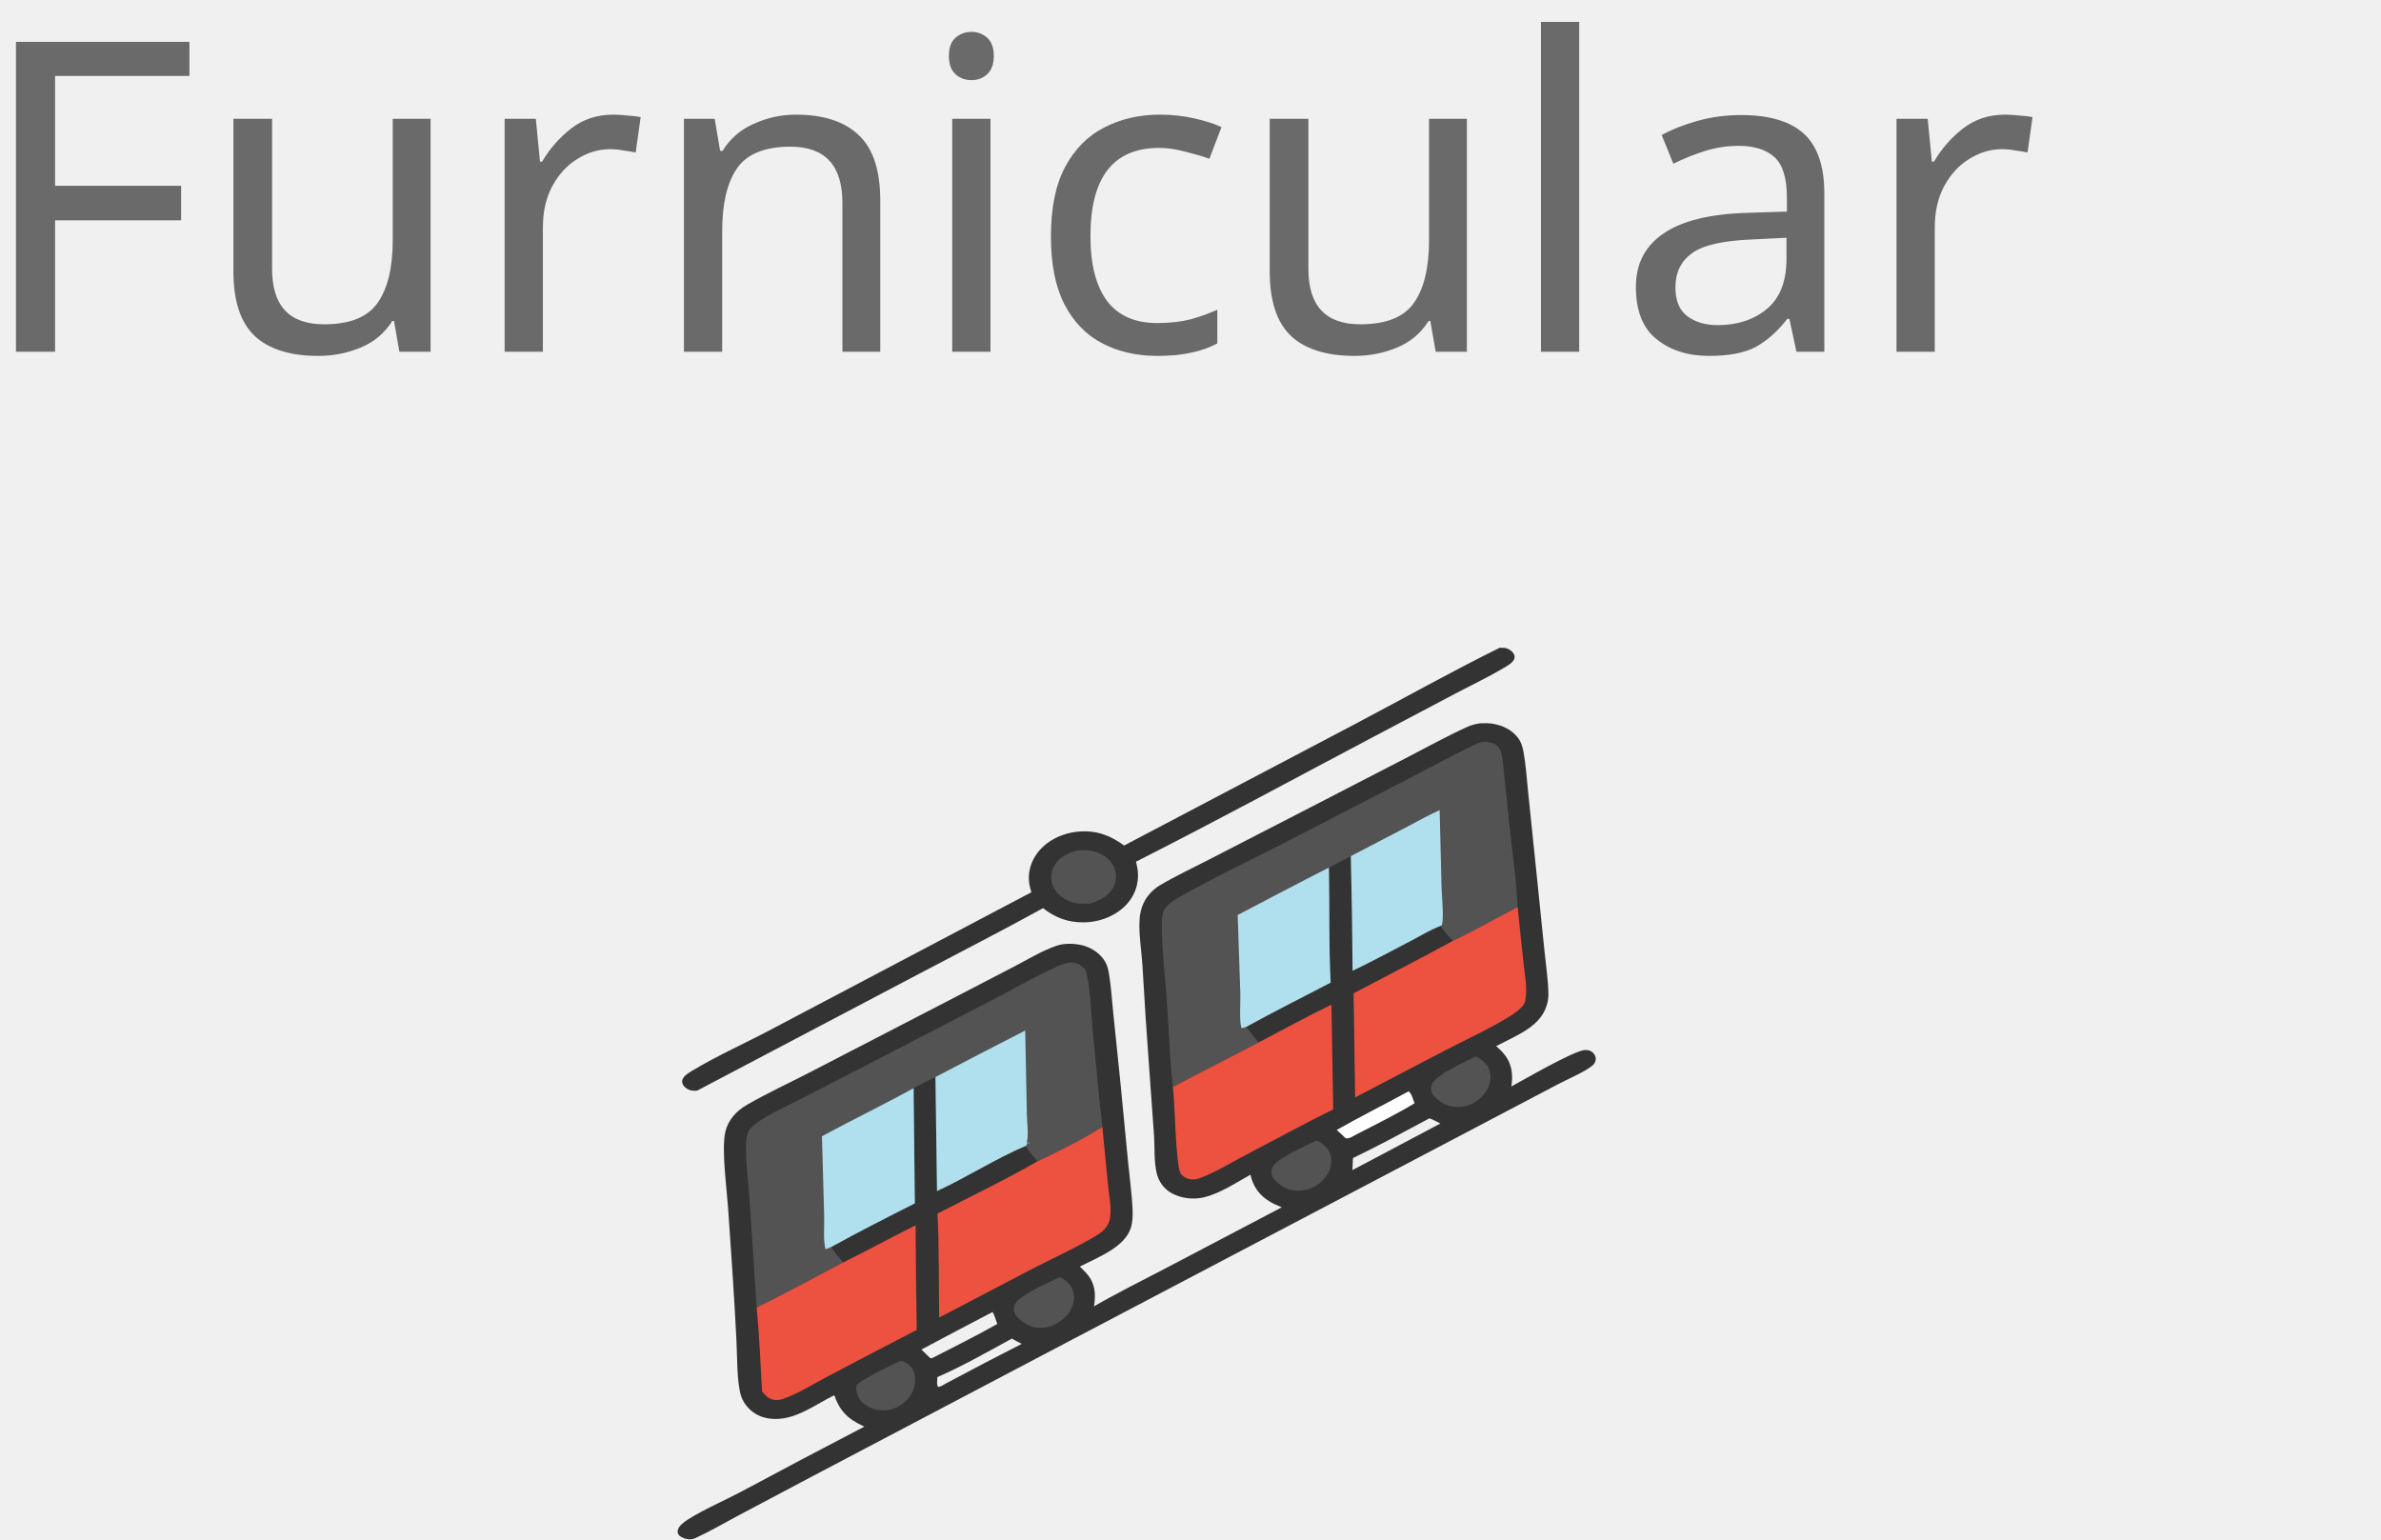
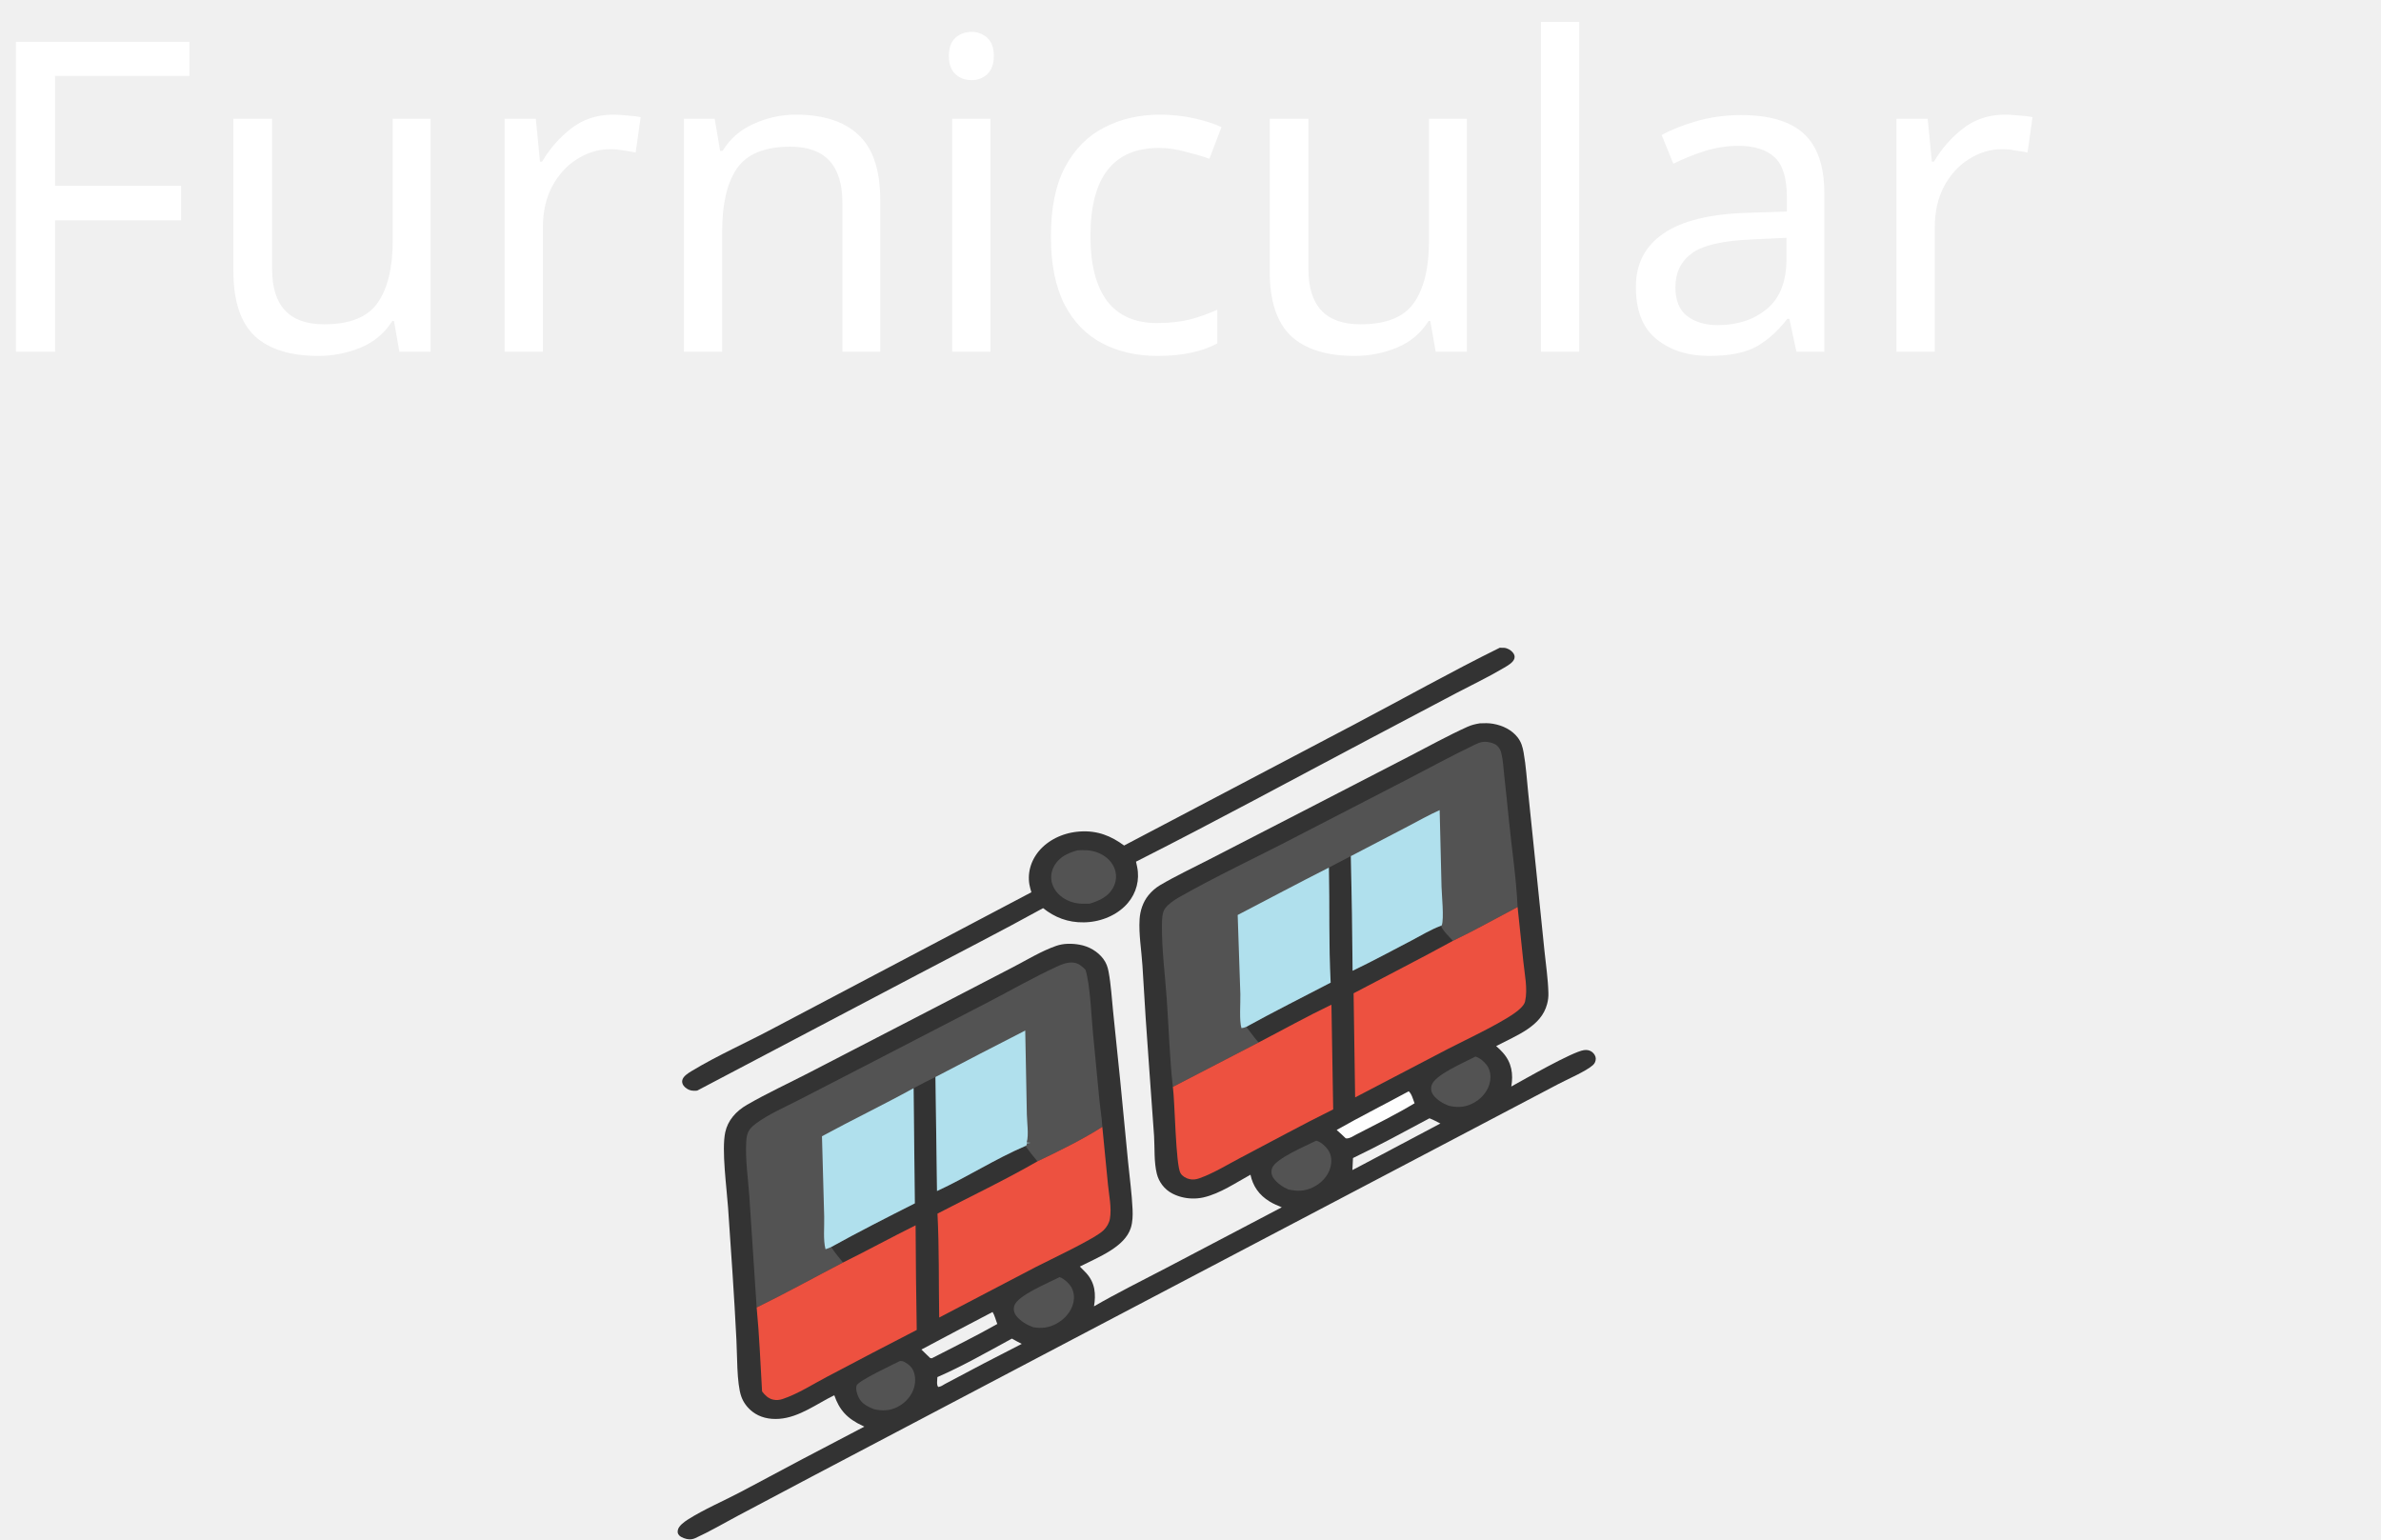
<svg xmlns="http://www.w3.org/2000/svg" width="89.435mm" height="57.822mm" viewBox="0 0 89.435 57.822" version="1.1" id="svg1">
  <defs id="defs1" />
  <g id="layer1" transform="translate(-38.31062,-80.70923)">
    <g id="g18" transform="matrix(0.07704383,0,0,0.06495093,40.7732,89.00329)">
      <path fill="#333333" d="m 689.516,290.619 c 2.192,-0.129 4.329,-0.178 6.492,0.271 4.891,1.017 9.199,3.668 11.951,7.883 1.767,2.707 2.401,5.489 2.885,8.63 1.186,7.702 1.56,15.701 2.26,23.47 l 3.955,45.357 3.95,45.835 c 0.69,8.081 1.764,16.359 1.934,24.456 q 0.1,3.267 -0.636,6.452 c -2.889,12.968 -14.59,17.933 -24.839,24.311 q 1.742,1.731 3.212,3.698 c 4.469,5.883 5.174,12.591 4.183,19.667 6.496,-4.219 29.789,-20.133 35.428,-21.036 1.529,-0.245 2.834,0.057 3.989,1.118 0.965,0.886 1.759,2.422 1.758,3.751 -10e-4,1.4 -0.397,2.731 -1.36,3.77 -3.321,3.58 -12.484,8.212 -17.01,11.056 l -48.387,30.189 -202.516,126.249 -113.157,70.645 -36.069,22.671 c -6.694,4.222 -13.539,9.005 -20.482,12.756 -0.929,0.502 -1.937,0.774 -3.005,0.721 -1.55,-0.077 -3.928,-1.051 -4.907,-2.308 -0.779,-1 -0.837,-1.977 -0.608,-3.173 0.445,-2.328 3.062,-4.614 4.839,-5.954 7.965,-6.007 17.505,-10.771 25.985,-16.104 q 29.92,-19.028 60.093,-37.652 L 388.811,697 c -7.866,-4.312 -11.553,-9.322 -14.028,-17.788 -8.337,4.758 -16.991,12.792 -26.881,13.638 -4.85,0.415 -9.39,-0.809 -13.019,-4.133 q -0.966,-0.898 -1.803,-1.918 -0.837,-1.02 -1.529,-2.143 -0.692,-1.123 -1.227,-2.329 -0.535,-1.206 -0.903,-2.473 c -2.261,-7.648 -1.93,-24.204 -2.356,-32.73 -1.067,-25.489 -2.598,-51.002 -4.07,-76.473 -0.645,-11.164 -3.24,-33.371 -1.361,-43.576 1.231,-6.687 5.057,-12.047 10.628,-15.863 9.704,-6.648 20.276,-12.431 30.32,-18.585 l 62.252,-38.186 37.136,-22.847 c 6.744,-4.148 13.752,-9.274 21.049,-12.29 3.541,-1.463 7.542,-1.442 11.258,-0.682 4.806,0.982 9.003,4.05 11.63,8.172 1.504,2.361 2.172,4.723 2.605,7.453 1.195,7.534 1.539,15.382 2.207,22.985 l 3.462,39.939 3.854,47.235 c 0.755,9.093 1.834,18.264 2.177,27.374 0.127,3.379 0.033,7.279 -0.833,10.556 -2.954,11.19 -15.773,16.945 -24.868,22.439 q 1.613,1.837 3.114,3.767 c 4.416,5.786 4.745,12.349 3.783,19.249 11.366,-7.807 23.401,-14.848 35.117,-22.129 l 56.432,-35.148 c -1.969,-0.948 -4.008,-1.979 -5.792,-3.251 -5.429,-3.873 -8.293,-9.136 -9.473,-15.597 -6.922,4.495 -14.875,10.938 -22.853,13.107 q -0.477,0.127 -0.959,0.23 -0.483,0.102 -0.97,0.18 -0.487,0.079 -0.978,0.132 -0.49,0.054 -0.983,0.082 -0.492,0.029 -0.985,0.033 -0.494,0.003 -0.987,-0.018 -0.493,-0.021 -0.984,-0.067 -0.491,-0.046 -0.979,-0.117 -0.489,-0.071 -0.973,-0.166 -0.484,-0.095 -0.962,-0.215 -0.479,-0.12 -0.951,-0.263 -0.472,-0.144 -0.936,-0.312 -0.464,-0.167 -0.919,-0.358 -0.455,-0.19 -0.9,-0.403 -0.445,-0.214 -0.878,-0.449 -0.434,-0.236 -0.855,-0.493 c -3.998,-2.401 -6.618,-6.854 -7.58,-11.334 -1.475,-6.867 -0.997,-14.962 -1.374,-22.026 l -2.302,-38.006 q -1.904,-30.244 -3.363,-60.513 c -0.464,-8.788 -1.847,-18.014 -1.39,-26.77 0.251,-4.811 1.597,-9.935 4.361,-13.921 1.559,-2.249 3.394,-4.212 5.634,-5.783 7.585,-5.319 15.909,-9.94 23.816,-14.783 l 46.367,-28.313 51.26,-31.39 c 9.392,-5.738 18.732,-11.916 28.425,-17.111 1.955,-1.048 3.854,-1.577 6.022,-2 z m -61.847,251.414 -0.277,6.937 3.942,-2.437 38.94,-24.478 c -1.734,-1.022 -3.475,-2.196 -5.311,-3.013 -12.305,7.805 -24.638,15.772 -37.294,22.991 z m -175.717,89.03 q -17.405,10.767 -34.699,21.714 l 4.247,4.873 0.8,0.196 c 10.661,-6.529 21.606,-12.881 31.964,-19.866 -0.712,-2.042 -1.308,-5.113 -2.312,-6.917 z m -26.903,37.647 c -0.023,1.591 -0.517,4.513 0.418,5.732 1.363,-0.267 2.223,-0.975 3.312,-1.777 q 18.564,-11.795 37.394,-23.161 c -1.593,-1.005 -3.269,-1.958 -4.797,-3.054 -11.807,7.603 -23.863,15.821 -36.327,22.26 z" id="path1" />
      <path fill="#535353" d="m 539.856,500.879 c -1.601,-16.865 -1.989,-34.041 -2.99,-50.967 -0.837,-14.155 -2.487,-28.778 -2.332,-42.936 0.031,-2.796 0.033,-7.052 1.59,-9.418 1.675,-2.546 4.162,-4.589 6.668,-6.284 18.135,-12.259 37.661,-23.003 56.291,-34.527 l 54.408,-33.301 c 11.047,-6.772 22.005,-13.886 33.26,-20.303 1.261,-0.718 2.684,-1.531 4.138,-1.763 2.055,-0.328 5.099,0.44 6.67,1.8 1.253,1.083 2.052,2.888 2.388,4.468 0.925,4.338 1.078,9.06 1.495,13.488 q 1.186,12.686 2.235,25.383 c 1.408,16.683 3.609,33.621 4.248,50.337 -10.454,6.538 -20.831,13.476 -31.543,19.565 -2.022,-2.762 -4.662,-5.474 -5.848,-8.707 -4.819,2.073 -9.601,5.574 -14.068,8.338 -9.617,5.948 -19.156,12.084 -28.985,17.674 q -0.179,-33.16 -0.855,-66.313 -5.327,3.348 -10.699,6.624 c 0.405,22.114 -0.117,44.478 0.857,66.546 -13.731,8.463 -27.621,16.748 -41.126,25.562 1.969,2.974 3.832,6.213 5.998,9.034 z" id="path2" />
      <path fill="#b0e0ed" d="m 571.458,401.459 c 14.808,-9.158 29.556,-18.436 44.469,-27.422 0.405,22.114 -0.117,44.478 0.857,66.546 -13.731,8.463 -27.621,16.748 -41.126,25.562 -0.819,0.435 -1.436,0.612 -2.352,0.749 -1.145,-4.079 -0.44,-14.87 -0.549,-19.63 z" id="path3" />
      <path fill="#b0e0ed" d="m 626.626,367.413 27.768,-17.166 c 5.109,-3.148 10.229,-6.638 15.534,-9.433 l 0.907,44.275 c 0.112,4.872 1.289,18.374 0.128,22.336 -0.117,0.075 -0.235,0.146 -0.349,0.223 -0.029,0.019 -0.054,0.044 -0.08,0.066 -4.819,2.073 -9.601,5.574 -14.068,8.338 -9.617,5.948 -19.156,12.084 -28.985,17.674 q -0.179,-33.16 -0.855,-66.313 z" id="path4" />
      <path fill="#535353" d="m 336.938,628.465 -3.564,-64.132 c -0.583,-10.334 -2.018,-21.266 -1.527,-31.56 0.231,-4.833 0.917,-7.326 4.672,-10.65 6.087,-5.388 13.944,-9.375 20.888,-13.62 l 36.38,-22.251 56.787,-34.855 c 10.896,-6.738 21.732,-14.098 32.979,-20.221 2.432,-1.324 4.946,-2.483 7.795,-2.18 2.609,0.277 4.283,2.289 5.899,4.126 2.321,8.509 2.887,27.462 3.683,36.991 l 3.095,38.202 c 0.428,5.225 1.212,10.448 1.437,15.682 -9.076,6.949 -21.552,14.263 -31.625,19.937 -2.07,-2.903 -4.028,-5.816 -5.86,-8.875 -14.858,7.519 -28.447,18.046 -43.109,26.044 l -0.764,-65.936 c -3.627,2.042 -7.135,4.241 -10.65,6.468 l 0.601,66.605 c -13.67,8.181 -27.464,16.507 -40.783,25.246 1.678,3.133 3.774,6.03 5.778,8.962 -14.01,8.649 -27.879,17.752 -42.112,26.017 z" id="path5" />
      <path fill="#b0e0ed" d="m 413.454,501.635 0.601,66.605 c -13.67,8.181 -27.464,16.507 -40.783,25.246 -0.904,0.529 -1.773,0.905 -2.755,1.27 -1.213,-5.191 -0.526,-13.213 -0.653,-18.727 l -1.082,-46.617 c 14.746,-9.484 29.984,-18.194 44.672,-27.777 z" id="path6" />
      <path fill="#b0e0ed" d="m 424.104,495.167 q 21.81,-13.568 43.776,-26.882 l 0.783,48.433 c 0.061,4.485 0.997,12.03 -0.032,16.065 -0.021,0.082 -0.008,0.168 -0.012,0.251 l 1.888,0.203 -1.912,0.303 0.04,0.964 -0.658,0.555 c -14.858,7.519 -28.447,18.046 -43.109,26.044 z" id="path7" />
      <path fill="#ed5140" d="m 676.382,416.421 c 10.712,-6.089 21.089,-13.027 31.543,-19.565 l 2.784,31.401 c 0.612,7.236 2.235,15.981 0.873,23.167 -0.29,1.531 -1.229,2.772 -2.209,3.949 -5.494,6.596 -27.041,18.373 -35.291,23.475 l -45.365,28.107 -0.753,-60.205 c 16.114,-10.131 32.462,-19.955 48.418,-30.329 z" id="path8" />
      <path fill="#ed5140" d="m 473.837,543.934 c 10.073,-5.674 22.549,-12.988 31.625,-19.937 l 2.75,33.328 c 0.52,6.24 1.862,13.55 0.957,19.767 -0.363,2.491 -1.47,4.789 -3.098,6.698 -4.171,4.893 -26.13,17.006 -33.338,21.437 l -46.8,29.036 c -0.283,-19.99 0.033,-40.126 -0.837,-60.091 16.187,-9.992 33.049,-19.512 48.741,-30.238 z" id="path9" />
      <path fill="#ed5140" d="m 581.656,475.179 c 11.79,-7.268 23.478,-15.006 35.512,-21.848 l 0.853,60.559 c -15.255,8.926 -30.114,18.639 -45.142,27.951 -6.434,3.987 -13.215,9.023 -20.213,11.935 -1.531,0.637 -3.045,0.864 -4.669,0.449 -1.801,-0.46 -3.552,-1.75 -4.398,-3.422 -2.403,-4.745 -2.729,-41.192 -3.743,-49.924 z" id="path10" />
      <path fill="#ed5140" d="m 379.05,602.448 c 11.901,-6.993 23.483,-14.523 35.377,-21.516 q 0.12,30.258 0.555,60.512 -22.009,13.435 -43.845,27.149 c -6.779,4.216 -14.19,9.906 -21.619,12.82 -1.452,0.57 -3.014,0.732 -4.533,0.331 -2.463,-0.648 -4.095,-2.704 -5.408,-4.752 -0.817,-16.152 -1.315,-32.416 -2.639,-48.527 14.233,-8.265 28.102,-17.368 42.112,-26.017 z" id="path11" />
      <path fill="#535353" d="m 484.635,610.902 c 1.922,0.716 3.839,2.853 4.96,4.508 2.087,3.079 2.43,7.094 1.66,10.665 q -0.201,0.901 -0.488,1.777 -0.288,0.877 -0.659,1.722 -0.372,0.844 -0.824,1.649 -0.452,0.804 -0.98,1.56 -0.528,0.757 -1.127,1.459 -0.6,0.701 -1.264,1.341 -0.665,0.64 -1.389,1.212 -0.724,0.572 -1.5,1.071 c -3.621,2.308 -7.167,2.861 -11.322,1.975 -3.127,-1.361 -6.092,-3.502 -8.061,-6.341 -1.234,-1.779 -1.634,-3.928 -1.098,-6.025 1.53,-5.986 16.66,-13.259 22.092,-16.573 z" id="path12" />
      <path fill="#535353" d="m 609.763,531.98 c 2.301,0.72 4.52,3.213 5.718,5.232 1.857,3.131 1.967,7.116 1.093,10.575 q -0.217,0.866 -0.518,1.705 -0.301,0.84 -0.684,1.646 -0.383,0.806 -0.845,1.569 -0.461,0.764 -0.996,1.478 -0.535,0.715 -1.138,1.372 -0.603,0.658 -1.268,1.252 -0.665,0.595 -1.386,1.12 -0.721,0.526 -1.491,0.977 c -4,2.333 -7.745,2.497 -12.116,1.272 -2.783,-1.383 -5.394,-3.644 -7.063,-6.282 q -0.209,-0.329 -0.382,-0.679 -0.174,-0.349 -0.309,-0.715 -0.135,-0.366 -0.23,-0.744 -0.095,-0.379 -0.15,-0.765 -0.055,-0.386 -0.068,-0.776 -0.013,-0.39 0.015,-0.779 0.028,-0.389 0.098,-0.773 0.069,-0.384 0.179,-0.758 c 1.626,-5.554 16.309,-12.787 21.541,-15.927 z" id="path13" />
      <path fill="#535353" d="m 687.417,483.322 c 2.195,0.838 4.248,3.003 5.477,4.957 2.053,3.264 2.183,7.671 1.215,11.312 -1.235,4.649 -4.352,8.812 -8.589,11.133 -3.769,2.064 -7.192,2.166 -11.252,1.021 -2.845,-1.285 -5.636,-3.382 -7.351,-6.025 -1.113,-1.714 -1.396,-3.755 -0.926,-5.73 1.441,-6.052 15.995,-13.258 21.426,-16.668 z" id="path14" />
      <path fill="#535353" d="m 406.828,659.401 1.409,0.118 c 1.719,1.021 3.213,2.089 4.268,3.832 1.943,3.21 2.032,7.825 1.19,11.38 -1.086,4.582 -4.118,8.914 -8.196,11.311 -3.732,2.194 -7.25,2.317 -11.341,1.234 -2.39,-1.114 -4.604,-2.37 -6.22,-4.519 -1.561,-2.076 -2.945,-6.544 -2.312,-9.099 0.698,-2.815 18.123,-12.395 21.202,-14.257 z" id="path15" />
      <path fill="#fefefe" d="m 654.827,503.42 c 1.519,1.513 2.164,4.867 2.869,6.933 -9.082,6.493 -18.934,12.252 -28.457,18.085 -1.439,0.882 -3.457,2.575 -5.099,2.185 -1.387,-1.682 -2.936,-3.245 -4.423,-4.84 11.483,-7.732 23.464,-14.858 35.11,-22.363 z" id="path16" />
      <path fill="#333333" d="m 699.223,246.91 c 0.714,-0.02 1.434,-0.019 2.147,0.048 1.644,0.157 3.249,1.316 4.195,2.66 0.751,1.065 1.121,2.204 0.801,3.509 -0.576,2.354 -3.244,4.092 -5.102,5.405 -7.387,5.22 -15.493,9.786 -23.178,14.575 l -42.118,26.376 c -37.936,23.791 -75.692,48.116 -114.084,71.147 0.39,1.948 0.755,3.888 0.904,5.873 0.551,7.327 -1.683,14.664 -6.603,20.176 q -0.464,0.518 -0.954,1.012 -0.49,0.494 -1.005,0.962 -0.515,0.468 -1.053,0.91 -0.538,0.441 -1.097,0.854 -0.56,0.413 -1.14,0.797 -0.581,0.384 -1.18,0.738 -0.599,0.354 -1.215,0.677 -0.617,0.322 -1.249,0.613 -0.632,0.291 -1.278,0.549 -0.646,0.258 -1.305,0.482 -0.658,0.225 -1.327,0.416 -0.669,0.19 -1.348,0.347 -0.677,0.156 -1.363,0.277 -0.685,0.121 -1.375,0.207 -0.691,0.087 -1.385,0.137 -0.693,0.051 -1.389,0.066 c -7.897,0.17 -14.326,-2.924 -19.941,-8.218 -20.168,13.2 -40.825,25.674 -61.249,38.472 L 307.96,503.016 c -0.757,0.102 -0.587,0.098 -1.55,0.104 -1.821,0.01 -3.249,-0.791 -4.465,-2.113 -1.03,-1.119 -1.539,-2.482 -1.258,-4.006 0.42,-2.269 2.775,-4.014 4.523,-5.269 12.814,-9.201 27.249,-16.686 40.585,-25.191 l 125.081,-78.226 c -0.375,-1.489 -0.744,-2.985 -0.97,-4.505 q -0.096,-0.676 -0.158,-1.356 -0.062,-0.681 -0.089,-1.363 -0.027,-0.682 -0.02,-1.365 0.007,-0.683 0.049,-1.365 0.042,-0.682 0.118,-1.36 0.076,-0.679 0.187,-1.353 0.11,-0.674 0.254,-1.341 0.145,-0.668 0.323,-1.327 0.177,-0.66 0.388,-1.309 0.211,-0.65 0.455,-1.288 0.243,-0.638 0.519,-1.263 0.275,-0.625 0.582,-1.235 0.307,-0.61 0.644,-1.204 0.337,-0.594 0.704,-1.17 0.367,-0.576 0.762,-1.133 0.396,-0.557 0.819,-1.093 0.432,-0.542 0.891,-1.061 0.459,-0.519 0.944,-1.013 0.486,-0.495 0.995,-0.965 0.51,-0.469 1.043,-0.911 0.534,-0.443 1.089,-0.858 0.555,-0.414 1.131,-0.8 0.575,-0.386 1.17,-0.741 0.595,-0.356 1.207,-0.681 0.612,-0.325 1.24,-0.618 0.628,-0.293 1.27,-0.553 0.642,-0.26 1.296,-0.488 0.655,-0.227 1.32,-0.42 0.666,-0.194 1.34,-0.353 0.675,-0.159 1.356,-0.283 0.682,-0.125 1.369,-0.214 0.687,-0.089 1.378,-0.143 c 8.661,-0.693 15.288,2.589 21.606,8.103 l 113.145,-70.599 c 23.28,-14.542 46.309,-29.926 69.99,-43.777 z" id="path17" />
      <path fill="#535353" d="m 493.303,364.093 c 3.365,-0.27 6.4,-0.209 9.558,1.137 q 0.693,0.291 1.353,0.648 0.661,0.358 1.282,0.779 0.622,0.422 1.199,0.903 0.577,0.48 1.103,1.016 0.527,0.536 0.998,1.121 0.47,0.585 0.881,1.214 0.41,0.629 0.756,1.296 0.347,0.666 0.625,1.364 0.294,0.738 0.51,1.502 0.216,0.764 0.352,1.546 0.136,0.782 0.19,1.574 0.055,0.792 0.027,1.585 -0.027,0.794 -0.137,1.58 -0.109,0.786 -0.299,1.557 -0.189,0.771 -0.458,1.518 -0.268,0.748 -0.612,1.463 c -2.368,4.923 -6.386,7.229 -11.296,9 -3.342,0.174 -6.19,0.184 -9.351,-1.168 q -0.724,-0.307 -1.414,-0.686 -0.689,-0.379 -1.337,-0.825 -0.648,-0.446 -1.248,-0.955 -0.6,-0.509 -1.145,-1.076 -0.546,-0.567 -1.032,-1.185 -0.486,-0.619 -0.907,-1.283 -0.421,-0.665 -0.773,-1.368 -0.352,-0.704 -0.632,-1.439 -0.14,-0.374 -0.259,-0.755 -0.12,-0.381 -0.22,-0.767 -0.1,-0.387 -0.179,-0.778 -0.079,-0.392 -0.137,-0.787 -0.059,-0.394 -0.097,-0.792 -0.038,-0.397 -0.054,-0.796 -0.017,-0.399 -0.013,-0.798 0.004,-0.4 0.029,-0.798 0.025,-0.399 0.071,-0.795 0.046,-0.397 0.113,-0.79 0.067,-0.394 0.154,-0.784 0.088,-0.389 0.195,-0.774 0.108,-0.384 0.236,-0.762 0.127,-0.379 0.275,-0.75 0.147,-0.371 0.314,-0.734 0.167,-0.362 0.352,-0.716 c 2.379,-4.587 6.264,-6.894 11.027,-8.442 z" id="path18" />
    </g>
-     <text xml:space="preserve" style="font-size:16.308px;text-align:start;writing-mode:lr-tb;direction:ltr;text-anchor:start;fill:#6a6a6a;fill-opacity:1;stroke:#e214f1;stroke-width:2.293" x="37.332" y="93.919" id="text1">
-       <tspan id="tspan1" style="font-style:normal;font-variant:normal;font-weight:normal;font-stretch:expanded;font-size:16.308px;font-family:'Black Han Sans';-inkscape-font-specification:'Black Han Sans Expanded';fill:#6a6a6a;fill-opacity:1;stroke:none;stroke-width:2.293" x="37.332" y="93.919">Furnicular</tspan>
+     <text xml:space="preserve" style="font-size:16.308px;text-align:start;writing-mode:lr-tb;direction:ltr;text-anchor:start;fill:#ffffff;fill-opacity:1;stroke:#e214f1;stroke-width:2.293" x="37.332" y="93.919" id="text1">
+       <tspan id="tspan1" style="font-style:normal;font-variant:normal;font-weight:normal;font-stretch:expanded;font-size:16.308px;font-family:'Black Han Sans';-inkscape-font-specification:'Black Han Sans Expanded';fill:#ffffff;fill-opacity:1;stroke:none;stroke-width:2.293" x="37.332" y="93.919">Furnicular</tspan>
    </text>
  </g>
</svg>
